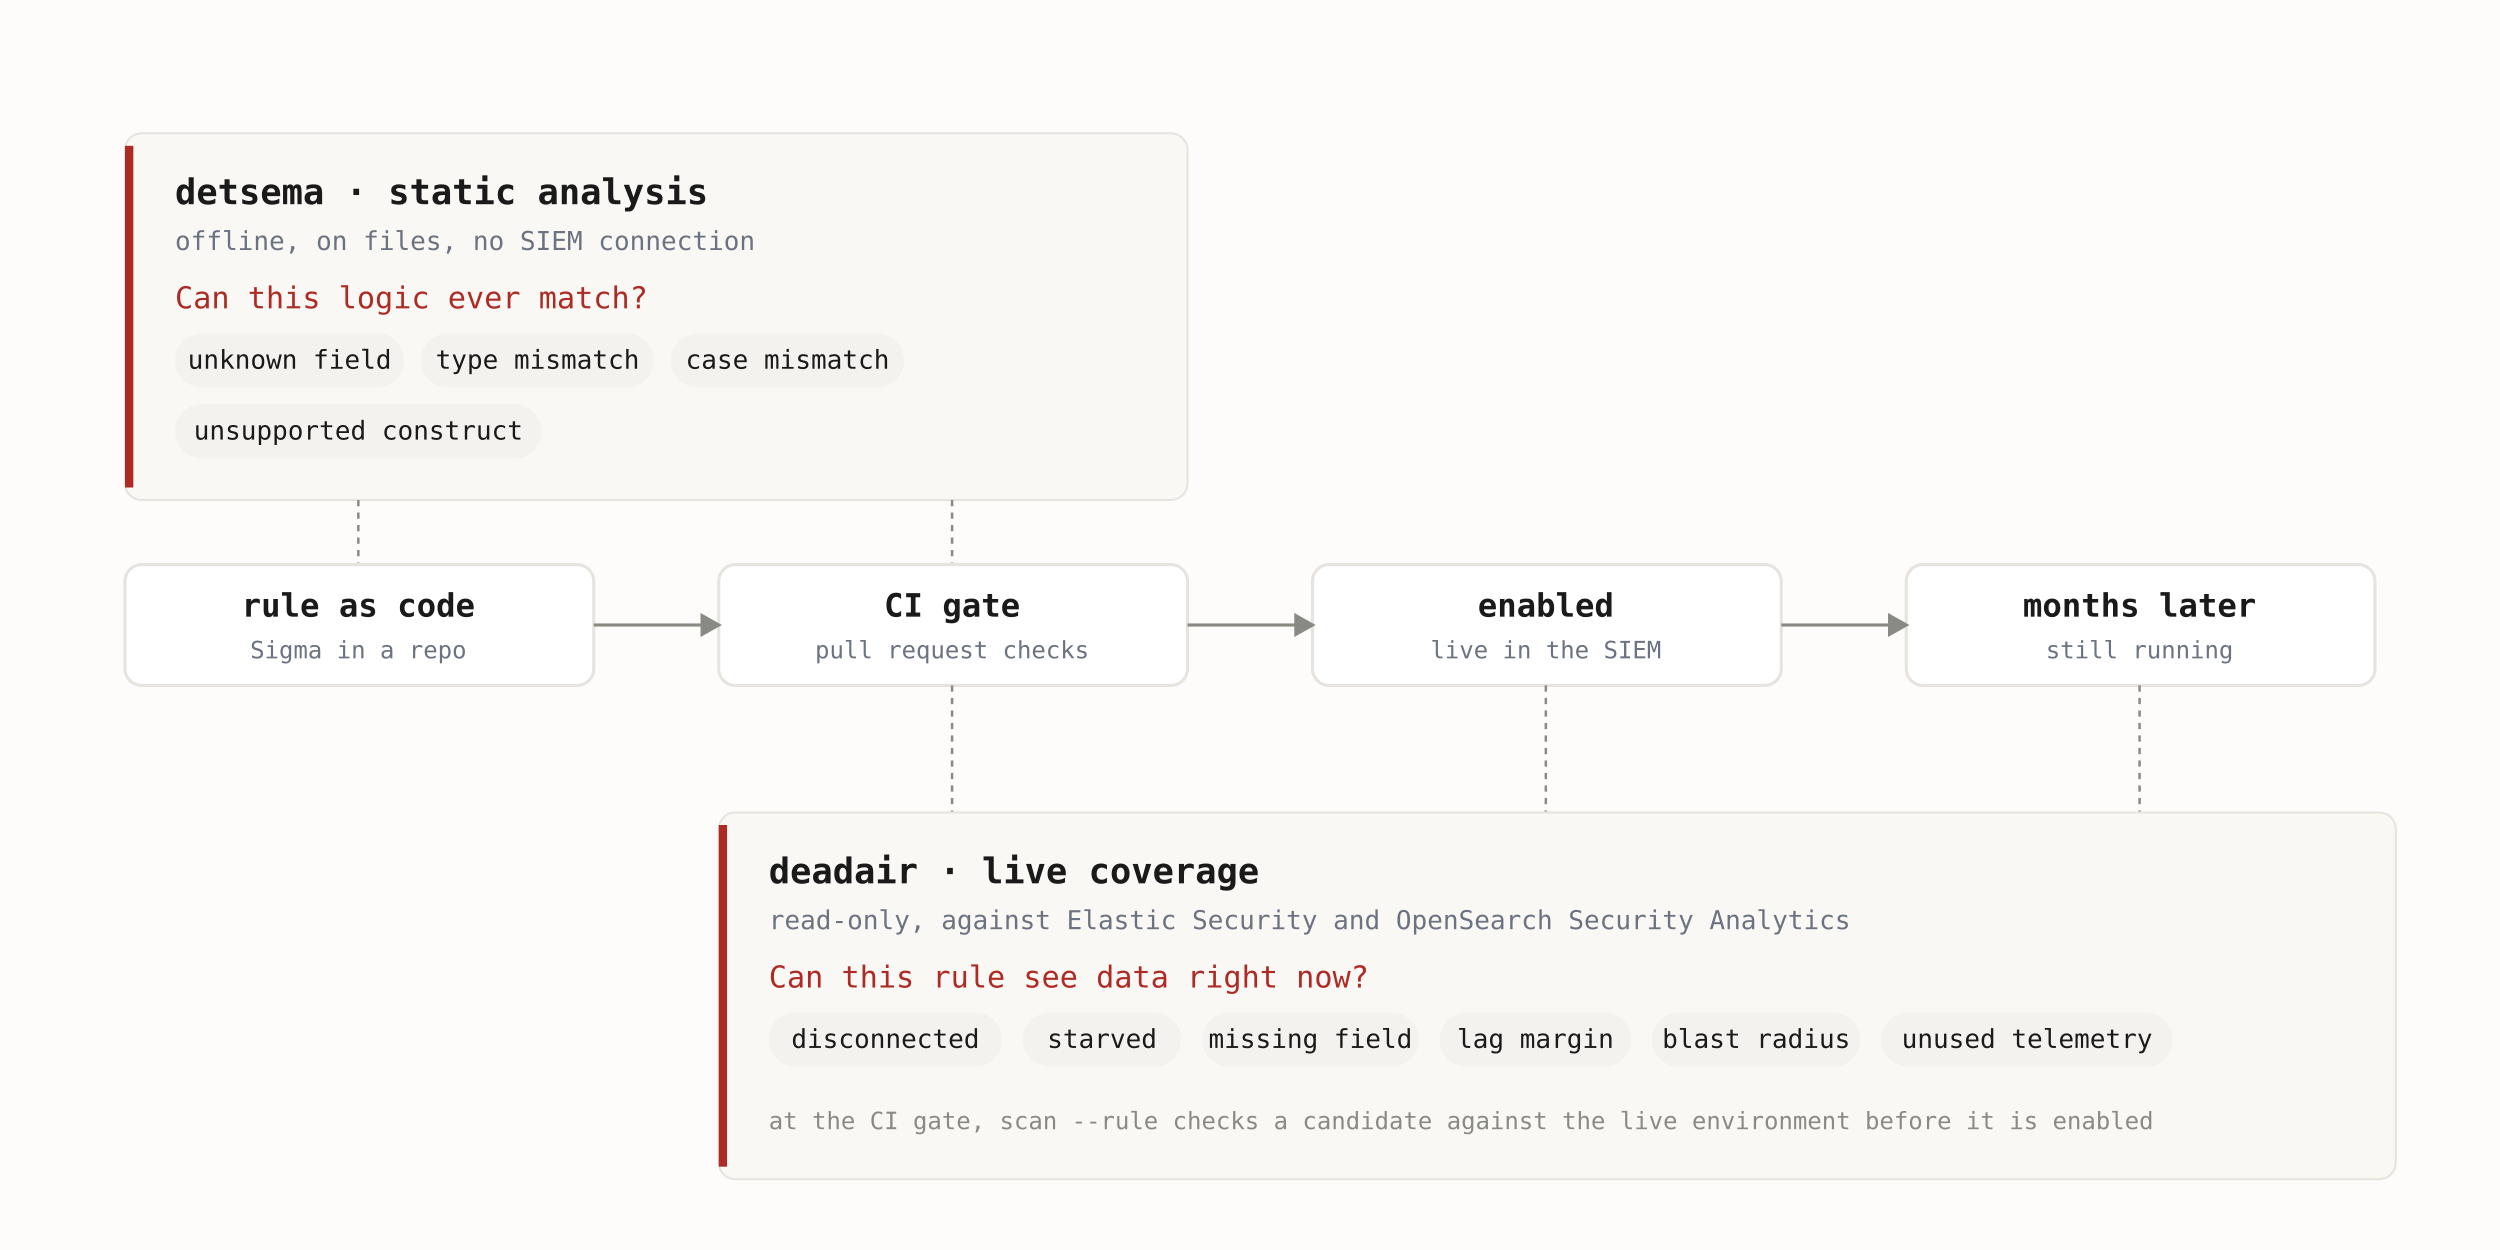
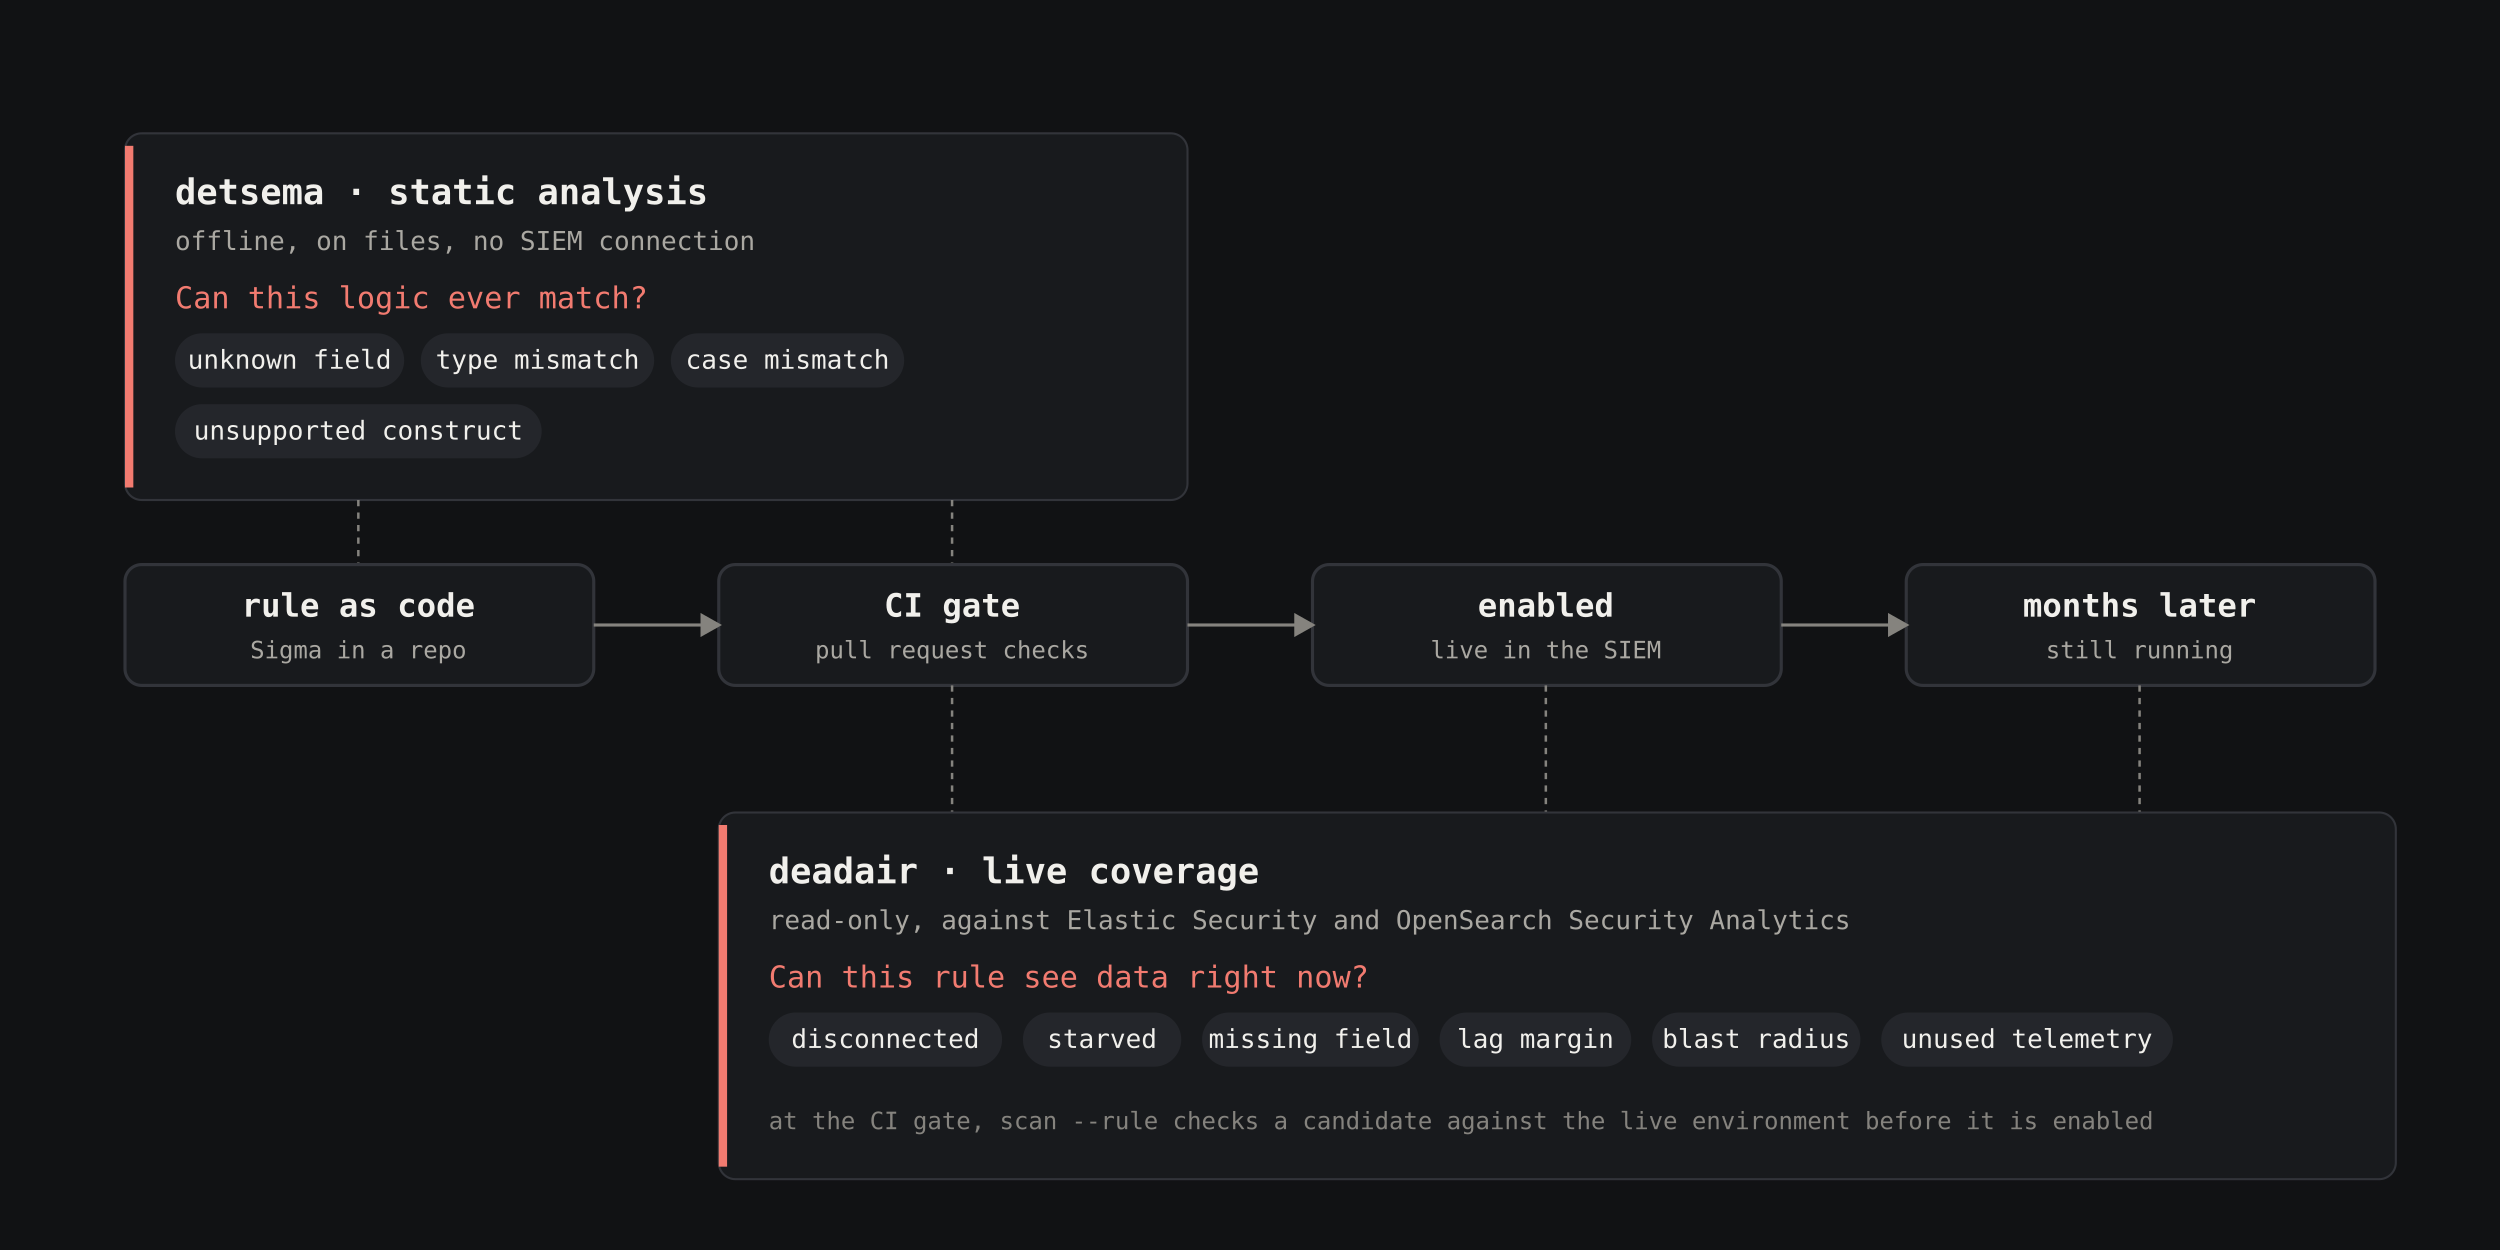
<svg xmlns="http://www.w3.org/2000/svg" viewBox="0 0 1200 600" font-family="ui-monospace,SFMono-Regular,Menlo,monospace" role="img" aria-label="The detection coverage stack: detsema checks rule logic statically before deploy; deadair checks live telemetry coverage from the CI gate onward">
-   <rect x="0" y="0" width="1200" height="600" fill="#fdfcfa" />
-   <rect x="60" y="64" width="510" height="176" rx="8" fill="#faf8f5" stroke="#e7e4df" />
-   <rect x="60" y="70" width="4" height="164" fill="#ae2b25" />
-   <text x="84" y="98" font-size="17" font-weight="700" fill="#1a1a1a">detsema · static analysis</text>
-   <text x="84" y="120" font-size="12.5" fill="#6b7280">offline, on files, no SIEM connection</text>
-   <text x="84" y="148" font-size="14.5" fill="#ae2b25">Can this logic ever match?</text>
-   <g font-size="12.5" fill="#1a1a1a">
-     <rect x="84" y="160" width="110" height="26" rx="13" fill="#f4f2ee" />
+   <rect x="0" y="0" width="1200" height="600" fill="#111214" />
+   <rect x="60" y="64" width="510" height="176" rx="8" fill="#181a1d" stroke="#32343a" />
+   <rect x="60" y="70" width="4" height="164" fill="#f27b70" />
+   <text x="84" y="98" font-size="17" font-weight="700" fill="#f1f0ec">detsema · static analysis</text>
+   <text x="84" y="120" font-size="12.5" fill="#aaa8a2">offline, on files, no SIEM connection</text>
+   <text x="84" y="148" font-size="14.5" fill="#f27b70">Can this logic ever match?</text>
+   <g font-size="12.5" fill="#f1f0ec">
+     <rect x="84" y="160" width="110" height="26" rx="13" fill="#24262b" />
    <text x="139" y="177" text-anchor="middle">unknown field</text>
-     <rect x="202" y="160" width="112" height="26" rx="13" fill="#f4f2ee" />
+     <rect x="202" y="160" width="112" height="26" rx="13" fill="#24262b" />
    <text x="258" y="177" text-anchor="middle">type mismatch</text>
-     <rect x="322" y="160" width="112" height="26" rx="13" fill="#f4f2ee" />
+     <rect x="322" y="160" width="112" height="26" rx="13" fill="#24262b" />
    <text x="378" y="177" text-anchor="middle">case mismatch</text>
-     <rect x="84" y="194" width="176" height="26" rx="13" fill="#f4f2ee" />
+     <rect x="84" y="194" width="176" height="26" rx="13" fill="#24262b" />
    <text x="172" y="211" text-anchor="middle">unsupported construct</text>
  </g>
-   <line x1="172" y1="240" x2="172" y2="271" stroke="#8a8a85" stroke-width="1.2" stroke-dasharray="3 3" />
-   <line x1="457" y1="240" x2="457" y2="271" stroke="#8a8a85" stroke-width="1.2" stroke-dasharray="3 3" />
+   <line x1="172" y1="240" x2="172" y2="271" stroke="#85837e" stroke-width="1.2" stroke-dasharray="3 3" />
+   <line x1="457" y1="240" x2="457" y2="271" stroke="#85837e" stroke-width="1.2" stroke-dasharray="3 3" />
  <g>
-     <rect x="60" y="271" width="225" height="58" rx="8" fill="#ffffff" stroke="#e7e4df" stroke-width="1.5" />
-     <text x="172" y="296" text-anchor="middle" font-size="15.5" font-weight="700" fill="#1a1a1a">rule as code</text>
-     <text x="172" y="316" text-anchor="middle" font-size="11.5" fill="#6b7280">Sigma in a repo</text>
-     <rect x="345" y="271" width="225" height="58" rx="8" fill="#ffffff" stroke="#e7e4df" stroke-width="1.5" />
-     <text x="457" y="296" text-anchor="middle" font-size="15.5" font-weight="700" fill="#1a1a1a">CI gate</text>
-     <text x="457" y="316" text-anchor="middle" font-size="11.5" fill="#6b7280">pull request checks</text>
-     <rect x="630" y="271" width="225" height="58" rx="8" fill="#ffffff" stroke="#e7e4df" stroke-width="1.5" />
-     <text x="742" y="296" text-anchor="middle" font-size="15.5" font-weight="700" fill="#1a1a1a">enabled</text>
-     <text x="742" y="316" text-anchor="middle" font-size="11.5" fill="#6b7280">live in the SIEM</text>
-     <rect x="915" y="271" width="225" height="58" rx="8" fill="#ffffff" stroke="#e7e4df" stroke-width="1.5" />
-     <text x="1027" y="296" text-anchor="middle" font-size="15.5" font-weight="700" fill="#1a1a1a">months later</text>
-     <text x="1027" y="316" text-anchor="middle" font-size="11.5" fill="#6b7280">still running</text>
+     <rect x="60" y="271" width="225" height="58" rx="8" fill="#181a1d" stroke="#32343a" stroke-width="1.5" />
+     <text x="172" y="296" text-anchor="middle" font-size="15.5" font-weight="700" fill="#f1f0ec">rule as code</text>
+     <text x="172" y="316" text-anchor="middle" font-size="11.5" fill="#aaa8a2">Sigma in a repo</text>
+     <rect x="345" y="271" width="225" height="58" rx="8" fill="#181a1d" stroke="#32343a" stroke-width="1.5" />
+     <text x="457" y="296" text-anchor="middle" font-size="15.5" font-weight="700" fill="#f1f0ec">CI gate</text>
+     <text x="457" y="316" text-anchor="middle" font-size="11.5" fill="#aaa8a2">pull request checks</text>
+     <rect x="630" y="271" width="225" height="58" rx="8" fill="#181a1d" stroke="#32343a" stroke-width="1.5" />
+     <text x="742" y="296" text-anchor="middle" font-size="15.5" font-weight="700" fill="#f1f0ec">enabled</text>
+     <text x="742" y="316" text-anchor="middle" font-size="11.5" fill="#aaa8a2">live in the SIEM</text>
+     <rect x="915" y="271" width="225" height="58" rx="8" fill="#181a1d" stroke="#32343a" stroke-width="1.5" />
+     <text x="1027" y="296" text-anchor="middle" font-size="15.5" font-weight="700" fill="#f1f0ec">months later</text>
+     <text x="1027" y="316" text-anchor="middle" font-size="11.5" fill="#aaa8a2">still running</text>
  </g>
-   <g stroke="#8a8a85" stroke-width="1.5" fill="#8a8a85">
+   <g stroke="#85837e" stroke-width="1.5" fill="#85837e">
    <line x1="285" y1="300" x2="337" y2="300" />
    <polygon points="337,295.5 345,300 337,304.5" />
    <line x1="570" y1="300" x2="622" y2="300" />
    <polygon points="622,295.5 630,300 622,304.5" />
    <line x1="855" y1="300" x2="907" y2="300" />
    <polygon points="907,295.5 915,300 907,304.5" />
  </g>
-   <line x1="457" y1="329" x2="457" y2="390" stroke="#8a8a85" stroke-width="1.2" stroke-dasharray="3 3" />
-   <line x1="742" y1="329" x2="742" y2="390" stroke="#8a8a85" stroke-width="1.2" stroke-dasharray="3 3" />
-   <line x1="1027" y1="329" x2="1027" y2="390" stroke="#8a8a85" stroke-width="1.2" stroke-dasharray="3 3" />
-   <rect x="345" y="390" width="805" height="176" rx="8" fill="#faf8f5" stroke="#e7e4df" />
-   <rect x="345" y="396" width="4" height="164" fill="#ae2b25" />
-   <text x="369" y="424" font-size="17" font-weight="700" fill="#1a1a1a">deadair · live coverage</text>
-   <text x="369" y="446" font-size="12.5" fill="#6b7280">read-only, against Elastic Security and OpenSearch Security Analytics</text>
-   <text x="369" y="474" font-size="14.5" fill="#ae2b25">Can this rule see data right now?</text>
-   <g font-size="12.5" fill="#1a1a1a">
-     <rect x="369" y="486" width="112" height="26" rx="13" fill="#f4f2ee" />
+   <line x1="457" y1="329" x2="457" y2="390" stroke="#85837e" stroke-width="1.2" stroke-dasharray="3 3" />
+   <line x1="742" y1="329" x2="742" y2="390" stroke="#85837e" stroke-width="1.2" stroke-dasharray="3 3" />
+   <line x1="1027" y1="329" x2="1027" y2="390" stroke="#85837e" stroke-width="1.2" stroke-dasharray="3 3" />
+   <rect x="345" y="390" width="805" height="176" rx="8" fill="#181a1d" stroke="#32343a" />
+   <rect x="345" y="396" width="4" height="164" fill="#f27b70" />
+   <text x="369" y="424" font-size="17" font-weight="700" fill="#f1f0ec">deadair · live coverage</text>
+   <text x="369" y="446" font-size="12.5" fill="#aaa8a2">read-only, against Elastic Security and OpenSearch Security Analytics</text>
+   <text x="369" y="474" font-size="14.5" fill="#f27b70">Can this rule see data right now?</text>
+   <g font-size="12.5" fill="#f1f0ec">
+     <rect x="369" y="486" width="112" height="26" rx="13" fill="#24262b" />
    <text x="425" y="503" text-anchor="middle">disconnected</text>
-     <rect x="491" y="486" width="76" height="26" rx="13" fill="#f4f2ee" />
+     <rect x="491" y="486" width="76" height="26" rx="13" fill="#24262b" />
    <text x="529" y="503" text-anchor="middle">starved</text>
-     <rect x="577" y="486" width="104" height="26" rx="13" fill="#f4f2ee" />
+     <rect x="577" y="486" width="104" height="26" rx="13" fill="#24262b" />
    <text x="629" y="503" text-anchor="middle">missing field</text>
-     <rect x="691" y="486" width="92" height="26" rx="13" fill="#f4f2ee" />
+     <rect x="691" y="486" width="92" height="26" rx="13" fill="#24262b" />
    <text x="737" y="503" text-anchor="middle">lag margin</text>
-     <rect x="793" y="486" width="100" height="26" rx="13" fill="#f4f2ee" />
+     <rect x="793" y="486" width="100" height="26" rx="13" fill="#24262b" />
    <text x="843" y="503" text-anchor="middle">blast radius</text>
-     <rect x="903" y="486" width="140" height="26" rx="13" fill="#f4f2ee" />
+     <rect x="903" y="486" width="140" height="26" rx="13" fill="#24262b" />
    <text x="973" y="503" text-anchor="middle">unused telemetry</text>
  </g>
-   <text x="369" y="542" font-size="11.5" fill="#8a8a85">at the CI gate, scan --rule checks a candidate against the live environment before it is enabled</text>
+   <text x="369" y="542" font-size="11.5" fill="#85837e">at the CI gate, scan --rule checks a candidate against the live environment before it is enabled</text>
</svg>
